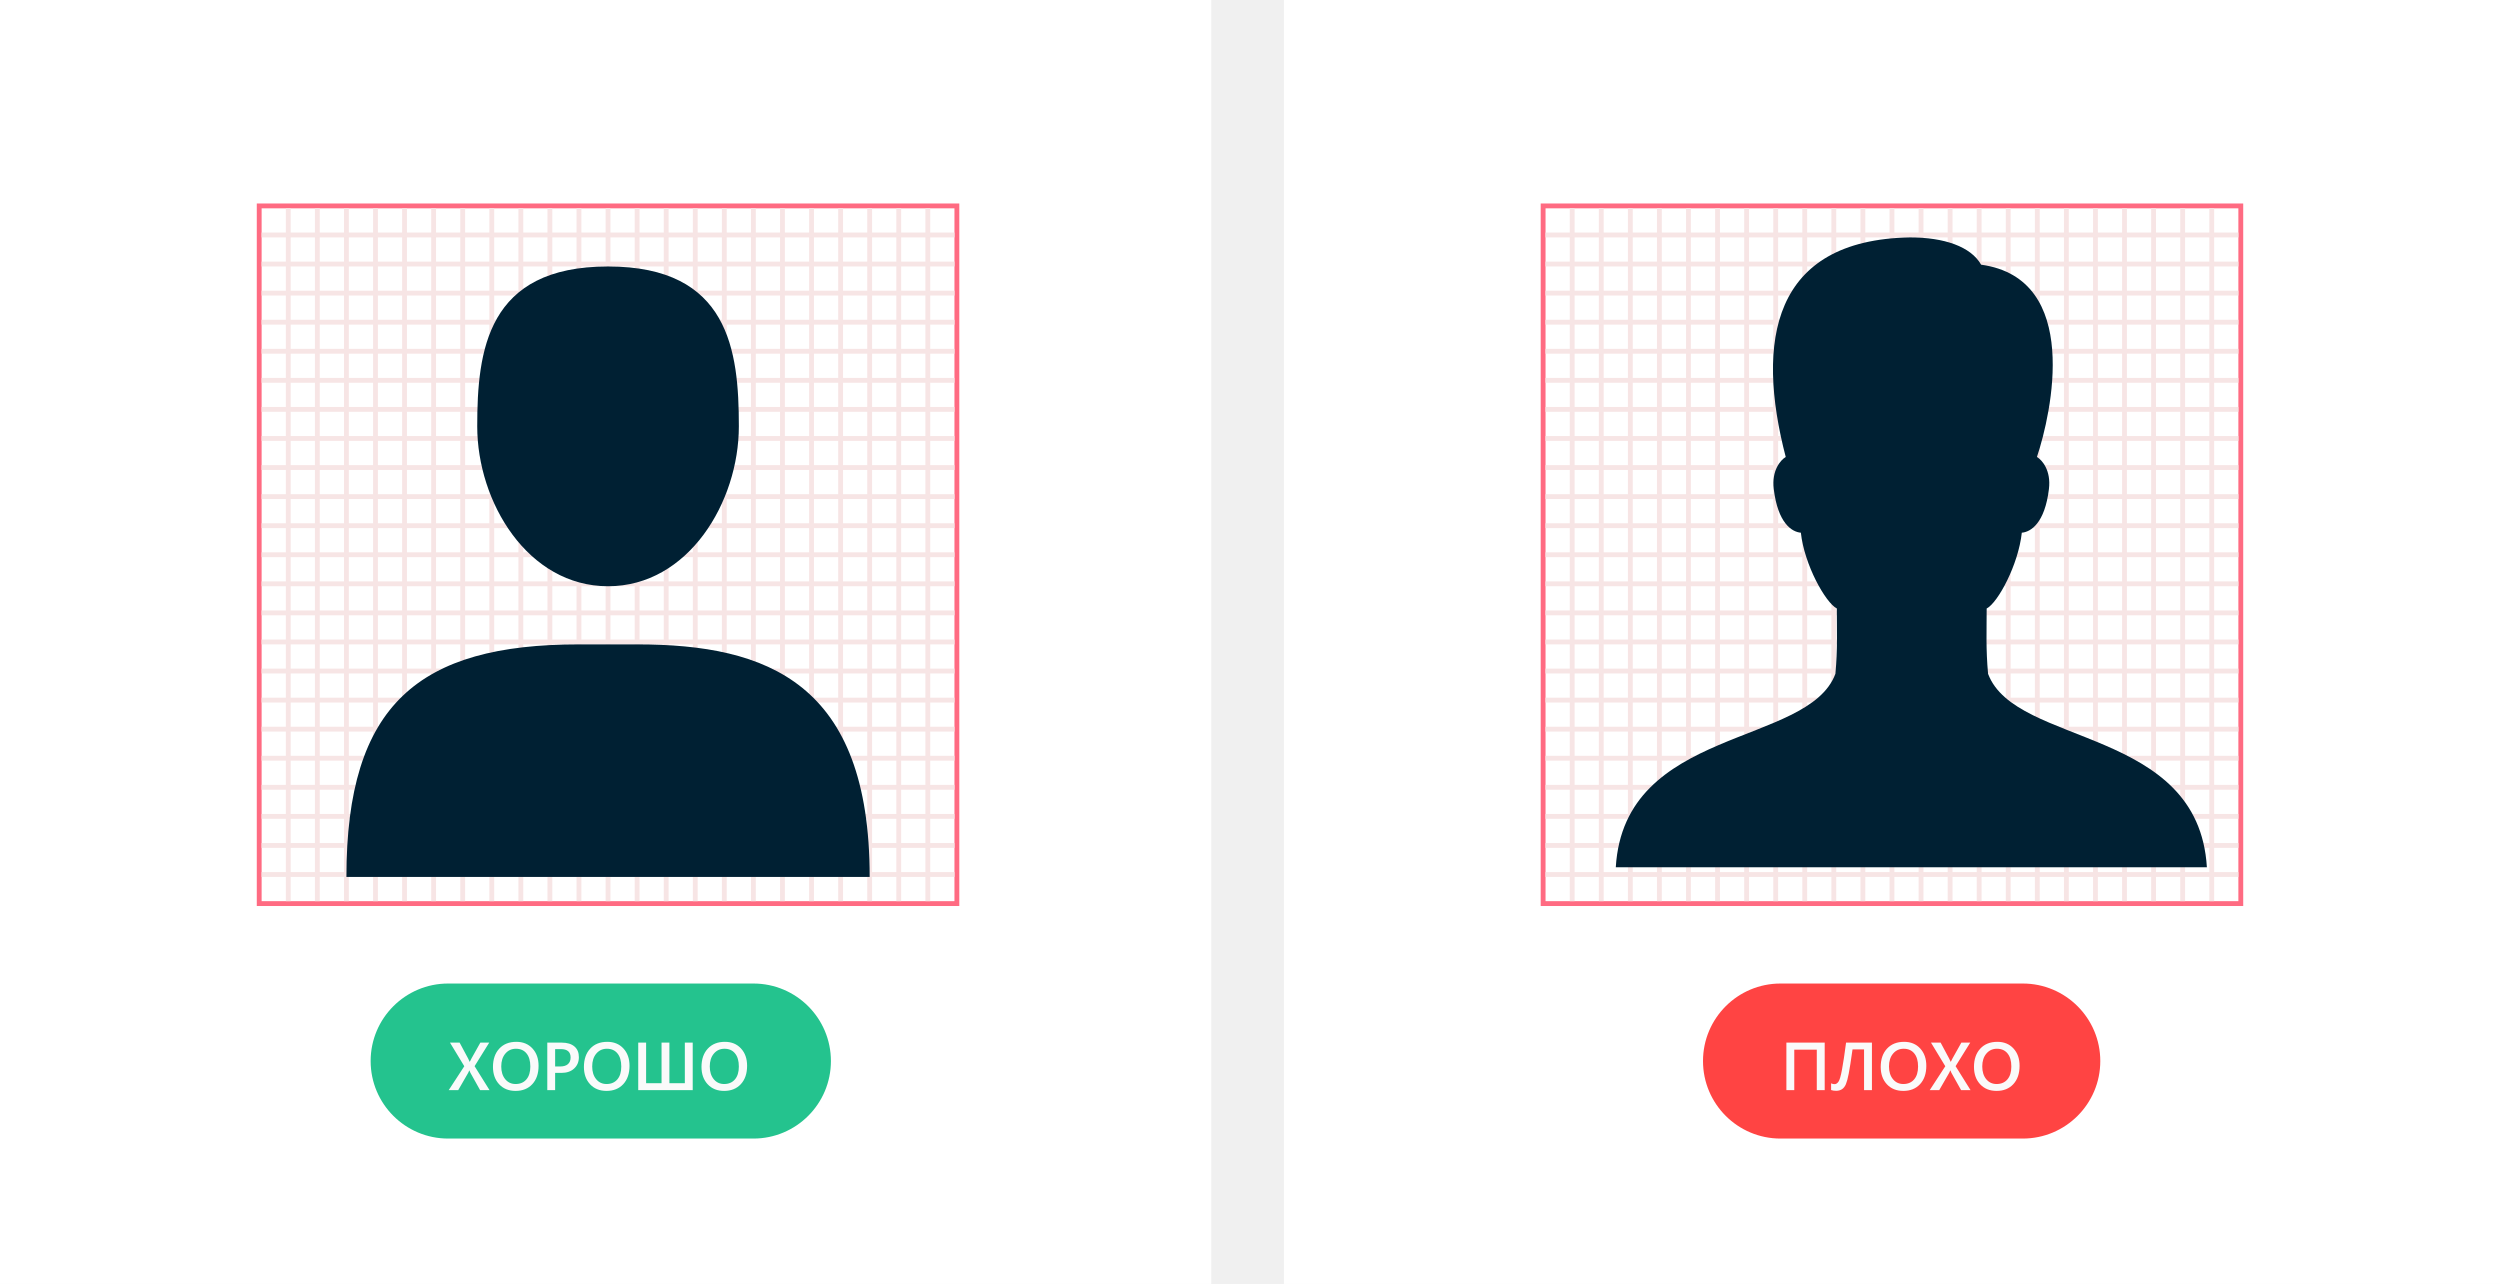
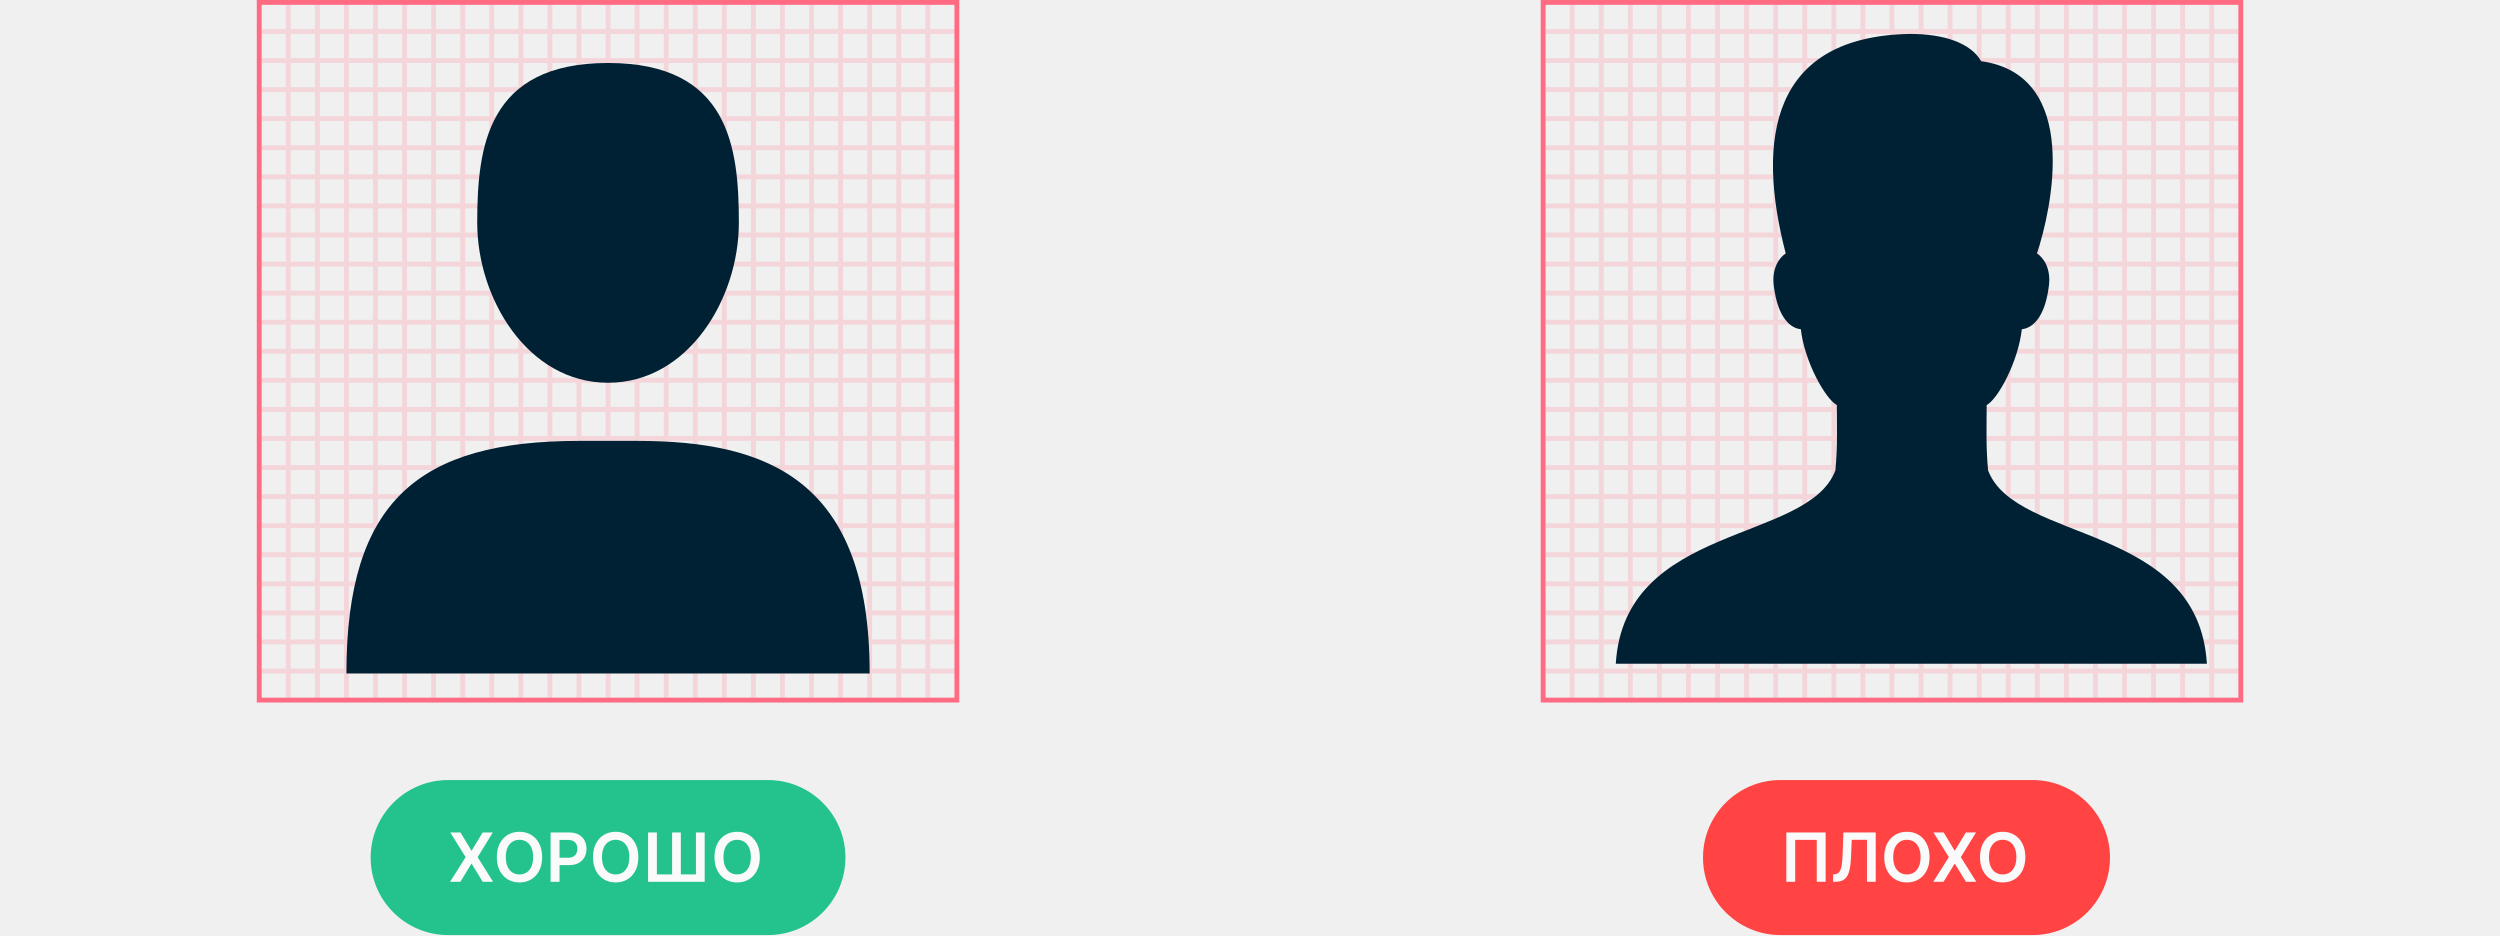
- <svg xmlns="http://www.w3.org/2000/svg" width="516" height="265" viewBox="0 0 516 265" fill="none">
-   <rect width="250" height="265" fill="white" />
-   <rect x="53.5" y="42.5" width="144" height="144" stroke="#FF6B82" />
-   <path fillRule="evenodd" clipRule="evenodd" d="M59 43H60V186H59V43ZM71 43H72V186H71V43ZM84 43H83V186H84V43ZM95 43H96V186H95V43ZM108 43H107V186H108V43ZM119 43H120V186H119V43ZM132 43H131V186H132V43ZM143 43H144V186H143V43ZM156 43H155V186H156V43ZM167 43H168V186H167V43ZM180 43H179V186H180V43ZM191 43H192V186H191V43ZM66 43H65V186H66V43ZM77 43H78V186H77V43ZM90 43H89V186H90V43ZM101 43H102V186H101V43ZM114 43H113V186H114V43ZM125 43H126V186H125V43ZM138 43H137V186H138V43ZM149 43H150V186H149V43ZM162 43H161V186H162V43ZM173 43H174V186H173V43ZM186 43H185V186H186V43Z" fill="#F7E5E5" />
-   <path fillRule="evenodd" clipRule="evenodd" d="M54 181V180H197V181H54ZM54 169V168H197V169H54ZM54 156V157H197V156H54ZM54 145V144H197V145H54ZM54 132V133H197V132H54ZM54 121V120H197V121H54ZM54 108V109L197 109V108L54 108ZM54 97V96L197 96V97L54 97ZM54 84V85L197 85V84L54 84ZM54 73V72L197 72V73L54 73ZM54 60V61L197 61V60L54 60ZM54 49V48H197V49H54ZM54 174V175H197V174H54ZM54 163V162H197V163H54ZM54 150V151H197V150H54ZM54 139V138H197V139H54ZM54 126V127H197V126H54ZM54 115V114L197 114V115L54 115ZM54 102V103L197 103V102L54 102ZM54 91V90L197 90V91L54 91ZM54 78V79L197 79V78L54 78ZM54 67V66L197 66V67L54 67ZM54 54V55L197 55V54L54 54Z" fill="#F7E5E5" />
-   <path d="M125.5 121C142.069 121 152.5 103.622 152.5 88C152.5 72.378 150.5 55 125.5 55C100.5 55 98.5 72.378 98.5 88C98.5 103.622 108.931 121 125.5 121Z" fill="#002033" />
-   <path d="M119.5 133C86.5 133 71.5 145.319 71.5 181L179.5 181C179.5 141 158.5 133 131.5 133H119.5Z" fill="#002033" />
-   <path d="M76.5 219C76.5 210.163 83.663 203 92.5 203H155.5C164.337 203 171.5 210.163 171.5 219C171.5 227.837 164.337 235 155.5 235H92.5C83.663 235 76.5 227.837 76.5 219Z" fill="#24C38E" />
-   <path d="M101.038 225H99.09L97.08 221.404C97.021 221.295 96.955 221.14 96.882 220.939H96.855C96.814 221.04 96.745 221.195 96.649 221.404L94.578 225H92.616L95.829 220.071L92.876 215.197H94.865L96.636 218.506C96.75 218.725 96.852 218.943 96.943 219.162H96.964C97.096 218.875 97.21 218.647 97.306 218.479L99.144 215.197H100.977L97.955 220.058L101.038 225ZM106.418 225.164C105.005 225.164 103.873 224.706 103.021 223.79C102.173 222.874 101.749 221.682 101.749 220.215C101.749 218.638 102.182 217.38 103.048 216.441C103.914 215.503 105.09 215.033 106.575 215.033C107.951 215.033 109.059 215.489 109.897 216.4C110.741 217.312 111.162 218.504 111.162 219.976C111.162 221.575 110.731 222.84 109.87 223.77C109.009 224.699 107.858 225.164 106.418 225.164ZM106.493 216.462C105.595 216.462 104.864 216.797 104.299 217.467C103.738 218.137 103.458 219.019 103.458 220.112C103.458 221.201 103.731 222.079 104.278 222.744C104.825 223.41 105.541 223.742 106.425 223.742C107.364 223.742 108.104 223.425 108.646 222.792C109.189 222.159 109.46 221.272 109.46 220.133C109.46 218.962 109.196 218.057 108.667 217.419C108.143 216.781 107.418 216.462 106.493 216.462ZM114.58 221.445V225H112.96V215.197H115.934C117.059 215.197 117.932 215.459 118.552 215.983C119.172 216.507 119.481 217.246 119.481 218.198C119.481 219.151 119.158 219.93 118.511 220.536C117.864 221.142 116.989 221.445 115.886 221.445H114.58ZM114.58 216.537V220.119H115.633C116.33 220.119 116.861 219.957 117.226 219.634C117.59 219.31 117.772 218.854 117.772 218.267C117.772 217.114 117.103 216.537 115.763 216.537H114.58ZM125.189 225.164C123.777 225.164 122.644 224.706 121.792 223.79C120.944 222.874 120.521 221.682 120.521 220.215C120.521 218.638 120.953 217.38 121.819 216.441C122.685 215.503 123.861 215.033 125.347 215.033C126.723 215.033 127.83 215.489 128.669 216.4C129.512 217.312 129.934 218.504 129.934 219.976C129.934 221.575 129.503 222.84 128.642 223.77C127.78 224.699 126.63 225.164 125.189 225.164ZM125.265 216.462C124.367 216.462 123.635 216.797 123.07 217.467C122.51 218.137 122.229 219.019 122.229 220.112C122.229 221.201 122.503 222.079 123.05 222.744C123.597 223.41 124.312 223.742 125.196 223.742C126.135 223.742 126.876 223.425 127.418 222.792C127.96 222.159 128.231 221.272 128.231 220.133C128.231 218.962 127.967 218.057 127.438 217.419C126.914 216.781 126.19 216.462 125.265 216.462ZM142.977 225H131.731V215.197H133.358V223.578H136.544V215.197H138.164V223.578H141.35V215.197H142.977V225ZM149.457 225.164C148.044 225.164 146.912 224.706 146.06 223.79C145.212 222.874 144.788 221.682 144.788 220.215C144.788 218.638 145.221 217.38 146.087 216.441C146.953 215.503 148.129 215.033 149.614 215.033C150.991 215.033 152.098 215.489 152.937 216.4C153.78 217.312 154.201 218.504 154.201 219.976C154.201 221.575 153.771 222.84 152.909 223.77C152.048 224.699 150.897 225.164 149.457 225.164ZM149.532 216.462C148.634 216.462 147.903 216.797 147.338 217.467C146.777 218.137 146.497 219.019 146.497 220.112C146.497 221.201 146.771 222.079 147.317 222.744C147.864 223.41 148.58 223.742 149.464 223.742C150.403 223.742 151.143 223.425 151.686 222.792C152.228 222.159 152.499 221.272 152.499 220.133C152.499 218.962 152.235 218.057 151.706 217.419C151.182 216.781 150.457 216.462 149.532 216.462Z" fill="#FAFAFA" />
-   <rect width="251" height="265" transform="translate(265)" fill="white" />
-   <rect x="318.5" y="42.5" width="144" height="144" stroke="#FF6B82" />
-   <path fillRule="evenodd" clipRule="evenodd" d="M324 43H325V186H324V43ZM336 43H337V186H336V43ZM349 43H348V186H349V43ZM360 43H361V186H360V43ZM373 43H372V186H373V43ZM384 43H385V186H384V43ZM397 43H396V186H397V43ZM408 43H409V186H408V43ZM421 43H420V186H421V43ZM432 43H433V186H432V43ZM445 43H444V186H445V43ZM456 43H457V186H456V43ZM331 43H330V186H331V43ZM342 43H343V186H342V43ZM355 43H354V186H355V43ZM366 43H367V186H366V43ZM379 43H378V186H379V43ZM390 43H391V186H390V43ZM403 43H402V186H403V43ZM414 43H415V186H414V43ZM427 43H426V186H427V43ZM438 43H439V186H438V43ZM451 43H450V186H451V43Z" fill="#F7E5E5" />
-   <path fillRule="evenodd" clipRule="evenodd" d="M319 181V180H462V181H319ZM319 169V168H462V169H319ZM319 156V157H462V156H319ZM319 145V144H462V145H319ZM319 132V133H462V132H319ZM319 121V120H462V121H319ZM319 108V109L462 109V108L319 108ZM319 97V96L462 96V97L319 97ZM319 84V85L462 85V84L319 84ZM319 73V72L462 72V73L319 73ZM319 60V61L462 61V60L319 60ZM319 49V48H462V49H319ZM319 174V175H462V174H319ZM319 163V162H462V163H319ZM319 150V151H462V150H319ZM319 139V138H462V139H319ZM319 126V127H462V126H319ZM319 115V114L462 114V115L319 115ZM319 102V103L462 103V102L319 102ZM319 91V90L462 90V91L319 91ZM319 78V79L462 79V78L319 78ZM319 67V66L462 66V67L319 67ZM319 54V55L462 55V54L319 54Z" fill="#F7E5E5" />
-   <path d="M410.338 139.074C409.869 133.913 410.049 130.312 410.049 125.597C412.392 124.37 416.592 116.553 417.301 109.949C419.144 109.798 422.05 108.006 422.9 100.928C423.359 97.128 421.536 94.989 420.425 94.317C423.424 85.325 429.652 57.506 408.906 54.631C406.771 50.892 401.303 49 394.198 49C365.772 49.522 362.343 70.404 368.575 94.317C367.467 94.989 365.644 97.128 366.1 100.928C366.954 108.006 369.856 109.798 371.699 109.949C372.405 116.55 376.771 124.37 379.122 125.597C379.122 130.312 379.298 133.913 378.829 139.074C373.205 154.152 335.253 149.92 333.5 179H455.5C453.75 149.92 415.962 154.152 410.338 139.074Z" fill="#002033" />
-   <path d="M351.5 219C351.5 210.163 358.663 203 367.5 203H417.5C426.337 203 433.5 210.163 433.5 219C433.5 227.837 426.337 235 417.5 235H367.5C358.663 235 351.5 227.837 351.5 219Z" fill="#FF4443" />
-   <path d="M376.619 225H374.985V216.653H370.337V225H368.71V215.197H376.619V225ZM386.367 225H384.74V216.599H382.361C382.029 218.964 381.767 220.636 381.575 221.616C381.384 222.591 381.19 223.312 380.994 223.776C380.798 224.237 380.532 224.581 380.194 224.809C379.857 225.032 379.454 225.144 378.984 225.144C378.583 225.144 378.235 225.091 377.938 224.986V223.599C378.157 223.713 378.401 223.77 378.67 223.77C378.948 223.77 379.208 223.608 379.449 223.284C379.691 222.961 379.937 222.12 380.188 220.762C380.443 219.399 380.723 217.544 381.028 215.197H386.367V225ZM392.848 225.164C391.435 225.164 390.302 224.706 389.45 223.79C388.603 222.874 388.179 221.682 388.179 220.215C388.179 218.638 388.612 217.38 389.478 216.441C390.343 215.503 391.519 215.033 393.005 215.033C394.381 215.033 395.489 215.489 396.327 216.4C397.17 217.312 397.592 218.504 397.592 219.976C397.592 221.575 397.161 222.84 396.3 223.77C395.438 224.699 394.288 225.164 392.848 225.164ZM392.923 216.462C392.025 216.462 391.294 216.797 390.729 217.467C390.168 218.137 389.888 219.019 389.888 220.112C389.888 221.201 390.161 222.079 390.708 222.744C391.255 223.41 391.97 223.742 392.854 223.742C393.793 223.742 394.534 223.425 395.076 222.792C395.618 222.159 395.89 221.272 395.89 220.133C395.89 218.962 395.625 218.057 395.097 217.419C394.573 216.781 393.848 216.462 392.923 216.462ZM406.718 225H404.77L402.76 221.404C402.701 221.295 402.634 221.14 402.562 220.939H402.534C402.493 221.04 402.425 221.195 402.329 221.404L400.258 225H398.296L401.509 220.071L398.556 215.197H400.545L402.315 218.506C402.429 218.725 402.532 218.943 402.623 219.162H402.644C402.776 218.875 402.89 218.647 402.985 218.479L404.824 215.197H406.656L403.635 220.058L406.718 225ZM412.098 225.164C410.685 225.164 409.552 224.706 408.7 223.79C407.853 222.874 407.429 221.682 407.429 220.215C407.429 218.638 407.862 217.38 408.728 216.441C409.593 215.503 410.769 215.033 412.255 215.033C413.631 215.033 414.739 215.489 415.577 216.4C416.42 217.312 416.842 218.504 416.842 219.976C416.842 221.575 416.411 222.84 415.55 223.77C414.688 224.699 413.538 225.164 412.098 225.164ZM412.173 216.462C411.275 216.462 410.544 216.797 409.979 217.467C409.418 218.137 409.138 219.019 409.138 220.112C409.138 221.201 409.411 222.079 409.958 222.744C410.505 223.41 411.22 223.742 412.104 223.742C413.043 223.742 413.784 223.425 414.326 222.792C414.868 222.159 415.14 221.272 415.14 220.133C415.14 218.962 414.875 218.057 414.347 217.419C413.823 216.781 413.098 216.462 412.173 216.462Z" fill="#FAFAFA" />
+ <svg xmlns="http://www.w3.org/2000/svg" width="516" height="193" viewBox="0 0 516 193" fill="none">
+   <rect x="53.5" y="0.5" width="144" height="144" stroke="#FF6B82" />
+   <path fill-rule="evenodd" clip-rule="evenodd" d="M60 1H59V6H54V7H59V12H54V13H59V18H54V19H59V24H54V25H59V30H54V31H59V36H54V37H59V42H54V43H59V48H54V49H59V54H54V55H59V60H54V61H59V66H54V67H59V72H54V73H59V78H54V79H59V84H54V85H59V90H54V91H59V96H54V97H59V102H54V103H59V108H54V109H59V114H54V115H59V120H54V121H59V126H54V127H59V132H54V133H59V138H54V139H59V144H60V139H65V144H66V139H71V144H72V139H77V144H78V139H83V144H84V139H89V144H90V139H95V144H96V139H101V144H102V139H107V144H108V139H113V144H114V139H119V144H120V139H125V144H126V139H131V144H132V139H137V144H138V139H143V144H144V139H149V144H150V139H155V144H156V139H161V144H162V139H167V144H168V139H173V144H174V139H179V144H180V139H185V144H186V139H191V144H192V139H197V138H192V133H197V132H192V127H197V126H192V121H197V120H192V115H197V114H192V109H197V108H192V103H197V102H192V97H197V96H192V91H197V90H192V85H197V84H192V79H197V78H192V73H197V72H192V67H197V66H192V61H197V60H192V55H197V54H192V49H197V48H192V43H197V42H192V37H197V36H192V31H197V30H192V25H197V24H192V19H197V18H192V13H197V12H192V7H197V6H192V1H191V6H186V1H185V6H180V1H179V6H174V1H173V6H168V1H167V6H162V1H161V6H156V1H155V6H150V1H149V6H144V1H143V6H138V1H137V6H132V1H131V6H126V1H125V6H120V1H119V6H114V1H113V6H108V1H107V6H102V1H101V6H96V1H95V6H90V1H89V6H84V1H83V6H78V1H77V6H72V1H71V6H66V1H65V6H60V1ZM60 7V12H65V7H60ZM66 7V12H71V7H66ZM72 7V12H77V7H72ZM78 7V12H83V7H78ZM84 7V12H89V7H84ZM90 7V12H95V7H90ZM96 7V12H101V7H96ZM102 7V12H107V7H102ZM108 7V12H113V7H108ZM114 7V12H119V7H114ZM120 7V12H125V7H120ZM126 7V12H131V7H126ZM132 7V12H137V7H132ZM138 7V12H143V7H138ZM144 7V12H149V7H144ZM150 7V12H155V7H150ZM156 7V12H161V7H156ZM162 7V12H167V7H162ZM168 7V12H173V7H168ZM174 7V12H179V7H174ZM180 7V12H185V7H180ZM186 7V12H191V7H186ZM191 13H186V18H191V13ZM191 19H186V24H191V19ZM191 25H186V30H191V25ZM191 31H186V36H191V31ZM191 37H186V42H191V37ZM191 43H186V48H191V43ZM191 49H186V54H191V49ZM191 55H186V60H191V55ZM191 61H186V66H191V61ZM191 67H186V72H191V67ZM191 73H186V78H191V73ZM191 79H186V84H191V79ZM191 85H186V90H191V85ZM191 91H186V96H191V91ZM191 97H186V102H191V97ZM191 103H186V108H191V103ZM191 109H186V114H191V109ZM191 115H186V120H191V115ZM191 121H186V126H191V121ZM191 127H186V132H191V127ZM191 133H186V138H191V133ZM185 138V133H180V138H185ZM179 138V133H174V138H179ZM173 138V133H168V138H173ZM167 138V133H162V138H167ZM161 138V133H156V138H161ZM155 138V133H150V138H155ZM149 138V133H144V138H149ZM143 138V133H138V138H143ZM137 138V133H132V138H137ZM131 138V133H126V138H131ZM125 138V133H120V138H125ZM119 138V133H114V138H119ZM113 138V133H108V138H113ZM107 138V133H102V138H107ZM101 138V133H96V138H101ZM95 138V133H90V138H95ZM89 138V133H84V138H89ZM83 138V133H78V138H83ZM77 138V133H72V138H77ZM71 138V133H66V138H71ZM65 138V133H60V138H65ZM60 132H65V127H60V132ZM60 126H65V121H60V126ZM60 120H65V115H60V120ZM60 114H65V109H60V114ZM60 108H65V103H60V108ZM60 102H65V97H60V102ZM60 96H65V91H60V96ZM60 90H65V85H60V90ZM60 84H65V79H60V84ZM60 78H65V73H60V78ZM60 72H65V67H60V72ZM60 66H65V61H60V66ZM60 60H65V55H60V60ZM60 54H65V49H60V54ZM60 48H65V43H60V48ZM60 42H65V37H60V42ZM60 36H65V31H60V36ZM60 30H65V25H60V30ZM60 24H65V19H60V24ZM60 18H65V13H60V18ZM66 13V18H71V13H66ZM72 13V18H77V13H72ZM78 13V18H83V13H78ZM84 13V18H89V13H84ZM90 13V18H95V13H90ZM96 13V18H101V13H96ZM102 13V18H107V13H102ZM108 13V18H113V13H108ZM114 13V18H119V13H114ZM120 13V18H125V13H120ZM126 13V18H131V13H126ZM132 13V18H137V13H132ZM138 13V18H143V13H138ZM144 13V18H149V13H144ZM150 13V18H155V13H150ZM156 13V18H161V13H156ZM162 13V18H167V13H162ZM168 13V18H173V13H168ZM174 13V18H179V13H174ZM180 13V18H185V13H180ZM185 19H180V24H185V19ZM185 25H180V30H185V25ZM185 31H180V36H185V31ZM185 37H180V42H185V37ZM185 43H180V48H185V43ZM185 49H180V54H185V49ZM185 55H180V60H185V55ZM185 61H180V66H185V61ZM185 67H180V72H185V67ZM185 73H180V78H185V73ZM185 79H180V84H185V79ZM185 85H180V90H185V85ZM185 91H180V96H185V91ZM185 97H180V102H185V97ZM185 103H180V108H185V103ZM185 109H180V114H185V109ZM185 115H180V120H185V115ZM185 121H180V126H185V121ZM185 127H180V132H185V127ZM179 132V127H174V132H179ZM173 132V127H168V132H173ZM167 132V127H162V132H167ZM161 132V127H156V132H161ZM155 132V127H150V132H155ZM149 132V127H144V132H149ZM143 132V127H138V132H143ZM137 132V127H132V132H137ZM131 132V127H126V132H131ZM125 132V127H120V132H125ZM119 132V127H114V132H119ZM113 132V127H108V132H113ZM107 132V127H102V132H107ZM101 132V127H96V132H101ZM95 132V127H90V132H95ZM89 132V127H84V132H89ZM83 132V127H78V132H83ZM77 132V127H72V132H77ZM71 132V127H66V132H71ZM66 126H71V121H66V126ZM66 120H71V115H66V120ZM66 114H71V109H66V114ZM66 108H71V103H66V108ZM66 102H71V97H66V102ZM66 96H71V91H66V96ZM66 90H71V85H66V90ZM66 84H71V79H66V84ZM66 78H71V73H66V78ZM66 72H71V67H66V72ZM66 66H71V61H66V66ZM66 60H71V55H66V60ZM66 54H71V49H66V54ZM66 48H71V43H66V48ZM66 42H71V37H66V42ZM66 36H71V31H66V36ZM66 30H71V25H66V30ZM66 24H71V19H66V24ZM72 19V24H77V19H72ZM78 19V24H83V19H78ZM84 19V24H89V19H84ZM90 19V24H95V19H90ZM96 19V24H101V19H96ZM102 19V24H107V19H102ZM108 19V24H113V19H108ZM114 19V24H119V19H114ZM120 19V24H125V19H120ZM126 19V24H131V19H126ZM132 19V24H137V19H132ZM138 19V24H143V19H138ZM144 19V24H149V19H144ZM150 19V24H155V19H150ZM156 19V24H161V19H156ZM162 19V24H167V19H162ZM168 19V24H173V19H168ZM174 19V24H179V19H174ZM179 25H174V30H179V25ZM179 31H174V36H179V31ZM179 37H174V42H179V37ZM179 43H174V48H179V43ZM179 49H174V54H179V49ZM179 55H174V60H179V55ZM179 61H174V66H179V61ZM179 67H174V72H179V67ZM179 73H174V78H179V73ZM179 79H174V84H179V79ZM179 85H174V90H179V85ZM179 91H174V96H179V91ZM179 97H174V102H179V97ZM179 103H174V108H179V103ZM179 109H174V114H179V109ZM179 115H174V120H179V115ZM179 121H174V126H179V121ZM173 126V121H168V126H173ZM167 126V121H162V126H167ZM161 126V121H156V126H161ZM155 126V121H150V126H155ZM149 126V121H144V126H149ZM143 126V121H138V126H143ZM137 126V121H132V126H137ZM131 126V121H126V126H131ZM125 126V121H120V126H125ZM119 126V121H114V126H119ZM113 126V121H108V126H113ZM107 126V121H102V126H107ZM101 126V121H96V126H101ZM95 126V121H90V126H95ZM89 126V121H84V126H89ZM83 126V121H78V126H83ZM77 126V121H72V126H77ZM72 120H77V115H72V120ZM72 114H77V109H72V114ZM72 108H77V103H72V108ZM72 102H77V97H72V102ZM72 96H77V91H72V96ZM72 90H77V85H72V90ZM72 84H77V79H72V84ZM72 78H77V73H72V78ZM72 72H77V67H72V72ZM72 66H77V61H72V66ZM72 60H77V55H72V60ZM72 54H77V49H72V54ZM72 48H77V43H72V48ZM72 42H77V37H72V42ZM72 36H77V31H72V36ZM72 30H77V25H72V30ZM78 25V30H83V25H78ZM84 25V30H89V25H84ZM90 25V30H95V25H90ZM96 25V30H101V25H96ZM102 25V30H107V25H102ZM108 25V30H113V25H108ZM114 25V30H119V25H114ZM120 25V30H125V25H120ZM126 25V30H131V25H126ZM132 25V30H137V25H132ZM138 25V30H143V25H138ZM144 25V30H149V25H144ZM150 25V30H155V25H150ZM156 25V30H161V25H156ZM162 25V30H167V25H162ZM168 25V30H173V25H168ZM173 31H168V36H173V31ZM173 37H168V42H173V37ZM173 43H168V48H173V43ZM173 49H168V54H173V49ZM173 55H168V60H173V55ZM173 61H168V66H173V61ZM173 67H168V72H173V67ZM173 73H168V78H173V73ZM173 79H168V84H173V79ZM173 85H168V90H173V85ZM173 91H168V96H173V91ZM173 97H168V102H173V97ZM173 103H168V108H173V103ZM173 109H168V114H173V109ZM173 115H168V120H173V115ZM167 120V115H162V120H167ZM161 120V115H156V120H161ZM155 120V115H150V120H155ZM149 120V115H144V120H149ZM143 120V115H138V120H143ZM137 120V115H132V120H137ZM131 120V115H126V120H131ZM125 120V115H120V120H125ZM119 120V115H114V120H119ZM113 120V115H108V120H113ZM107 120V115H102V120H107ZM101 120V115H96V120H101ZM95 120V115H90V120H95ZM89 120V115H84V120H89ZM83 120V115H78V120H83ZM78 114H83V109H78V114ZM78 108H83V103H78V108ZM78 102H83V97H78V102ZM78 96H83V91H78V96ZM78 90H83V85H78V90ZM78 84H83V79H78V84ZM78 78H83V73H78V78ZM78 72H83V67H78V72ZM78 66H83V61H78V66ZM78 60H83V55H78V60ZM78 54H83V49H78V54ZM78 48H83V43H78V48ZM78 42H83V37H78V42ZM78 36H83V31H78V36ZM84 31V36H89V31H84ZM90 31V36H95V31H90ZM96 31V36H101V31H96ZM102 31V36H107V31H102ZM108 31V36H113V31H108ZM114 31V36H119V31H114ZM120 31V36H125V31H120ZM126 31V36H131V31H126ZM132 31V36H137V31H132ZM138 31V36H143V31H138ZM144 31V36H149V31H144ZM150 31V36H155V31H150ZM156 31V36H161V31H156ZM162 31V36H167V31H162ZM167 37H162V42H167V37ZM167 43H162V48H167V43ZM167 49H162V54H167V49ZM167 55H162V60H167V55ZM167 61H162V66H167V61ZM167 67H162V72H167V67ZM167 73H162V78H167V73ZM167 79H162V84H167V79ZM167 85H162V90H167V85ZM167 91H162V96H167V91ZM167 97H162V102H167V97ZM167 103H162V108H167V103ZM167 109H162V114H167V109ZM161 114V109H156V114H161ZM155 114V109H150V114H155ZM149 114V109H144V114H149ZM143 114V109H138V114H143ZM137 114V109H132V114H137ZM131 114V109H126V114H131ZM125 114V109H120V114H125ZM119 114V109H114V114H119ZM113 114V109H108V114H113ZM107 114V109H102V114H107ZM101 114V109H96V114H101ZM95 114V109H90V114H95ZM89 114V109H84V114H89ZM84 108H89V103H84V108ZM84 102H89V97H84V102ZM84 96H89V91H84V96ZM84 90H89V85H84V90ZM84 84H89V79H84V84ZM84 78H89V73H84V78ZM84 72H89V67H84V72ZM84 66H89V61H84V66ZM84 60H89V55H84V60ZM84 54H89V49H84V54ZM84 48H89V43H84V48ZM84 42H89V37H84V42ZM90 37V42H95V37H90ZM96 37V42H101V37H96ZM102 37V42H107V37H102ZM108 37V42H113V37H108ZM114 37V42H119V37H114ZM120 37V42H125V37H120ZM126 37V42H131V37H126ZM132 37V42H137V37H132ZM138 37V42H143V37H138ZM144 37V42H149V37H144ZM150 37V42H155V37H150ZM156 37V42H161V37H156ZM161 43H156V48H161V43ZM161 49H156V54H161V49ZM161 55H156V60H161V55ZM161 61H156V66H161V61ZM161 67H156V72H161V67ZM161 73H156V78H161V73ZM161 79H156V84H161V79ZM161 85H156V90H161V85ZM161 91H156V96H161V91ZM161 97H156V102H161V97ZM161 103H156V108H161V103ZM155 108V103H150V108H155ZM149 108V103H144V108H149ZM143 108V103H138V108H143ZM137 108V103H132V108H137ZM131 108V103H126V108H131ZM125 108V103H120V108H125ZM119 108V103H114V108H119ZM113 108V103H108V108H113ZM107 108V103H102V108H107ZM101 108V103H96V108H101ZM95 108V103H90V108H95ZM90 102H95V97H90V102ZM90 96H95V91H90V96ZM90 90H95V85H90V90ZM90 84H95V79H90V84ZM90 78H95V73H90V78ZM90 72H95V67H90V72ZM90 66H95V61H90V66ZM90 60H95V55H90V60ZM90 54H95V49H90V54ZM90 48H95V43H90V48ZM96 43V48H101V43H96ZM102 43V48H107V43H102ZM108 43V48H113V43H108ZM114 43V48H119V43H114ZM120 43V48H125V43H120ZM126 43V48H131V43H126ZM132 43V48H137V43H132ZM138 43V48H143V43H138ZM144 43V48H149V43H144ZM150 43V48H155V43H150ZM155 49H150V54H155V49ZM155 55H150V60H155V55ZM155 61H150V66H155V61ZM155 67H150V72H155V67ZM155 73H150V78H155V73ZM155 79H150V84H155V79ZM155 85H150V90H155V85ZM155 91H150V96H155V91ZM155 97H150V102H155V97ZM149 102V97H144V102H149ZM143 102V97H138V102H143ZM137 102V97H132V102H137ZM131 102V97H126V102H131ZM125 102V97H120V102H125ZM119 102V97H114V102H119ZM113 102V97H108V102H113ZM107 102V97H102V102H107ZM101 102V97H96V102H101ZM96 96H101V91H96V96ZM96 90H101V85H96V90ZM96 84H101V79H96V84ZM96 78H101V73H96V78ZM96 72H101V67H96V72ZM96 66H101V61H96V66ZM96 60H101V55H96V60ZM96 54H101V49H96V54ZM102 49V54H107V49H102ZM108 49V54H113V49H108ZM114 49V54H119V49H114ZM120 49V54H125V49H120ZM126 49V54H131V49H126ZM132 49V54H137V49H132ZM138 49V54H143V49H138ZM144 49V54H149V49H144ZM149 55H144V60H149V55ZM149 61H144V66H149V61ZM149 67H144V72H149V67ZM149 73H144V78H149V73ZM149 79H144V84H149V79ZM149 85H144V90H149V85ZM149 91H144V96H149V91ZM143 96V91H138V96H143ZM137 96V91H132V96H137ZM131 96V91H126V96H131ZM125 96V91H120V96H125ZM119 96V91H114V96H119ZM113 96V91H108V96H113ZM107 96V91H102V96H107ZM102 90H107V85H102V90ZM102 84H107V79H102V84ZM102 78H107V73H102V78ZM102 72H107V67H102V72ZM102 66H107V61H102V66ZM102 60H107V55H102V60ZM108 55V60H113V55H108ZM114 55V60H119V55H114ZM120 55V60H125V55H120ZM126 55V60H131V55H126ZM132 55V60H137V55H132ZM138 55V60H143V55H138ZM143 61H138V66H143V61ZM143 67H138V72H143V67ZM143 73H138V78H143V73ZM143 79H138V84H143V79ZM143 85H138V90H143V85ZM137 90V85H132V90H137ZM131 90V85H126V90H131ZM125 90V85H120V90H125ZM119 90V85H114V90H119ZM113 90V85H108V90H113ZM108 84H113V79H108V84ZM108 78H113V73H108V78ZM108 72H113V67H108V72ZM108 66H113V61H108V66ZM114 61V66H119V61H114ZM120 61V66H125V61H120ZM126 61V66H131V61H126ZM132 61V66H137V61H132ZM137 67H132V72H137V67ZM137 73H132V78H137V73ZM137 79H132V84H137V79ZM131 84V79H126V84H131ZM125 84V79H120V84H125ZM119 84V79H114V84H119ZM114 78H119V73H114V78ZM114 72H119V67H114V72ZM120 67V72H125V67H120ZM126 67V72H131V67H126ZM131 73H126V78H131V73ZM125 78V73H120V78H125Z" fill="#FF6B82" fill-opacity="0.2" />
+   <path d="M125.5 79C142.069 79 152.5 61.622 152.5 46C152.5 30.378 150.5 13 125.5 13C100.5 13 98.5 30.378 98.5 46C98.5 61.622 108.931 79 125.5 79Z" fill="#002033" />
+   <path d="M119.5 91C86.5 91 71.5 103.319 71.5 139L179.5 139C179.5 99 158.5 91 131.5 91H119.5Z" fill="#002033" />
+   <rect x="76.5" y="161" width="98" height="32" rx="16" fill="#24C38E" />
+   <path d="M95.046 171.818L97.288 175.547H97.367L99.619 171.818H101.722L98.585 176.909L101.772 182H99.634L97.367 178.296H97.288L95.021 182H92.893L96.109 176.909L92.933 171.818H95.046ZM111.899 176.909C111.899 178.006 111.694 178.946 111.283 179.728C110.875 180.507 110.318 181.103 109.612 181.518C108.91 181.932 108.112 182.139 107.221 182.139C106.329 182.139 105.531 181.932 104.825 181.518C104.122 181.1 103.565 180.502 103.154 179.723C102.746 178.941 102.543 178.003 102.543 176.909C102.543 175.812 102.746 174.874 103.154 174.095C103.565 173.313 104.122 172.715 104.825 172.3C105.531 171.886 106.329 171.679 107.221 171.679C108.112 171.679 108.91 171.886 109.612 172.3C110.318 172.715 110.875 173.313 111.283 174.095C111.694 174.874 111.899 175.812 111.899 176.909ZM110.045 176.909C110.045 176.137 109.924 175.486 109.682 174.955C109.443 174.422 109.112 174.019 108.688 173.747C108.263 173.472 107.774 173.335 107.221 173.335C106.667 173.335 106.179 173.472 105.754 173.747C105.33 174.019 104.997 174.422 104.755 174.955C104.516 175.486 104.397 176.137 104.397 176.909C104.397 177.681 104.516 178.334 104.755 178.868C104.997 179.398 105.33 179.801 105.754 180.076C106.179 180.348 106.667 180.484 107.221 180.484C107.774 180.484 108.263 180.348 108.688 180.076C109.112 179.801 109.443 179.398 109.682 178.868C109.924 178.334 110.045 177.681 110.045 176.909ZM113.643 182V171.818H117.461C118.243 171.818 118.9 171.964 119.43 172.256C119.963 172.547 120.366 172.948 120.638 173.459C120.913 173.966 121.051 174.543 121.051 175.189C121.051 175.842 120.913 176.422 120.638 176.929C120.363 177.436 119.957 177.835 119.42 178.127C118.883 178.415 118.222 178.56 117.436 178.56H114.906V177.043H117.188C117.645 177.043 118.02 176.964 118.311 176.805C118.603 176.646 118.818 176.427 118.958 176.148C119.1 175.87 119.171 175.55 119.171 175.189C119.171 174.828 119.1 174.509 118.958 174.234C118.818 173.959 118.601 173.746 118.306 173.593C118.015 173.437 117.638 173.359 117.178 173.359H115.487V182H113.643ZM131.751 176.909C131.751 178.006 131.545 178.946 131.134 179.728C130.727 180.507 130.17 181.103 129.464 181.518C128.761 181.932 127.964 182.139 127.072 182.139C126.181 182.139 125.382 181.932 124.676 181.518C123.973 181.1 123.417 180.502 123.006 179.723C122.598 178.941 122.394 178.003 122.394 176.909C122.394 175.812 122.598 174.874 123.006 174.095C123.417 173.313 123.973 172.715 124.676 172.3C125.382 171.886 126.181 171.679 127.072 171.679C127.964 171.679 128.761 171.886 129.464 172.3C130.17 172.715 130.727 173.313 131.134 174.095C131.545 174.874 131.751 175.812 131.751 176.909ZM129.896 176.909C129.896 176.137 129.775 175.486 129.533 174.955C129.295 174.422 128.963 174.019 128.539 173.747C128.115 173.472 127.626 173.335 127.072 173.335C126.519 173.335 126.03 173.472 125.606 173.747C125.182 174.019 124.848 174.422 124.607 174.955C124.368 175.486 124.249 176.137 124.249 176.909C124.249 177.681 124.368 178.334 124.607 178.868C124.848 179.398 125.182 179.801 125.606 180.076C126.03 180.348 126.519 180.484 127.072 180.484C127.626 180.484 128.115 180.348 128.539 180.076C128.963 179.801 129.295 179.398 129.533 178.868C129.775 178.334 129.896 177.681 129.896 176.909ZM133.763 171.818H135.578V180.469H138.72V171.818H140.524V180.469H143.642V171.818H145.446V182H133.763V171.818ZM156.825 176.909C156.825 178.006 156.619 178.946 156.208 179.728C155.801 180.507 155.244 181.103 154.538 181.518C153.835 181.932 153.038 182.139 152.147 182.139C151.255 182.139 150.456 181.932 149.75 181.518C149.048 181.1 148.491 180.502 148.08 179.723C147.672 178.941 147.468 178.003 147.468 176.909C147.468 175.812 147.672 174.874 148.08 174.095C148.491 173.313 149.048 172.715 149.75 172.3C150.456 171.886 151.255 171.679 152.147 171.679C153.038 171.679 153.835 171.886 154.538 172.3C155.244 172.715 155.801 173.313 156.208 174.095C156.619 174.874 156.825 175.812 156.825 176.909ZM154.971 176.909C154.971 176.137 154.85 175.486 154.608 174.955C154.369 174.422 154.038 174.019 153.613 173.747C153.189 173.472 152.7 173.335 152.147 173.335C151.593 173.335 151.104 173.472 150.68 173.747C150.256 174.019 149.923 174.422 149.681 174.955C149.442 175.486 149.323 176.137 149.323 176.909C149.323 177.681 149.442 178.334 149.681 178.868C149.923 179.398 150.256 179.801 150.68 180.076C151.104 180.348 151.593 180.484 152.147 180.484C152.7 180.484 153.189 180.348 153.613 180.076C154.038 179.801 154.369 179.398 154.608 178.868C154.85 178.334 154.971 177.681 154.971 176.909Z" fill="#FAFAFA" />
+   <rect x="318.5" y="0.5" width="144" height="144" stroke="#FF6B82" />
+   <path fill-rule="evenodd" clip-rule="evenodd" d="M325 1H324V6H319V7H324V12H319V13H324V18H319V19H324V24H319V25H324V30H319V31H324V36H319V37H324V42H319V43H324V48H319V49H324V54H319V55H324V60H319V61H324V66H319V67H324V72H319V73H324V78H319V79H324V84H319V85H324V90H319V91H324V96H319V97H324V102H319V103H324V108H319V109H324V114H319V115H324V120H319V121H324V126H319V127H324V132H319V133H324V138H319V139H324V144H325V139H330V144H331V139H336V144H337V139H342V144H343V139H348V144H349V139H354V144H355V139H360V144H361V139H366V144H367V139H372V144H373V139H378V144H379V139H384V144H385V139H390V144H391V139H396V144H397V139H402V144H403V139H408V144H409V139H414V144H415V139H420V144H421V139H426V144H427V139H432V144H433V139H438V144H439V139H444V144H445V139H450V144H451V139H456V144H457V139H462V138H457V133H462V132H457V127H462V126H457V121H462V120H457V115H462V114H457V109H462V108H457V103H462V102H457V97H462V96H457V91H462V90H457V85H462V84H457V79H462V78H457V73H462V72H457V67H462V66H457V61H462V60H457V55H462V54H457V49H462V48H457V43H462V42H457V37H462V36H457V31H462V30H457V25H462V24H457V19H462V18H457V13H462V12H457V7H462V6H457V1H456V6H451V1H450V6H445V1H444V6H439V1H438V6H433V1H432V6H427V1H426V6H421V1H420V6H415V1H414V6H409V1H408V6H403V1H402V6H397V1H396V6H391V1H390V6H385V1H384V6H379V1H378V6H373V1H372V6H367V1H366V6H361V1H360V6H355V1H354V6H349V1H348V6H343V1H342V6H337V1H336V6H331V1H330V6H325V1ZM325 7V12H330V7H325ZM331 7V12H336V7H331ZM337 7V12H342V7H337ZM343 7V12H348V7H343ZM349 7V12H354V7H349ZM355 7V12H360V7H355ZM361 7V12H366V7H361ZM367 7V12H372V7H367ZM373 7V12H378V7H373ZM379 7V12H384V7H379ZM385 7V12H390V7H385ZM391 7V12H396V7H391ZM397 7V12H402V7H397ZM403 7V12H408V7H403ZM409 7V12H414V7H409ZM415 7V12H420V7H415ZM421 7V12H426V7H421ZM427 7V12H432V7H427ZM433 7V12H438V7H433ZM439 7V12H444V7H439ZM445 7V12H450V7H445ZM451 7V12H456V7H451ZM456 13H451V18H456V13ZM456 19H451V24H456V19ZM456 25H451V30H456V25ZM456 31H451V36H456V31ZM456 37H451V42H456V37ZM456 43H451V48H456V43ZM456 49H451V54H456V49ZM456 55H451V60H456V55ZM456 61H451V66H456V61ZM456 67H451V72H456V67ZM456 73H451V78H456V73ZM456 79H451V84H456V79ZM456 85H451V90H456V85ZM456 91H451V96H456V91ZM456 97H451V102H456V97ZM456 103H451V108H456V103ZM456 109H451V114H456V109ZM456 115H451V120H456V115ZM456 121H451V126H456V121ZM456 127H451V132H456V127ZM456 133H451V138H456V133ZM450 138V133H445V138H450ZM444 138V133H439V138H444ZM438 138V133H433V138H438ZM432 138V133H427V138H432ZM426 138V133H421V138H426ZM420 138V133H415V138H420ZM414 138V133H409V138H414ZM408 138V133H403V138H408ZM402 138V133H397V138H402ZM396 138V133H391V138H396ZM390 138V133H385V138H390ZM384 138V133H379V138H384ZM378 138V133H373V138H378ZM372 138V133H367V138H372ZM366 138V133H361V138H366ZM360 138V133H355V138H360ZM354 138V133H349V138H354ZM348 138V133H343V138H348ZM342 138V133H337V138H342ZM336 138V133H331V138H336ZM330 138V133H325V138H330ZM325 132H330V127H325V132ZM325 126H330V121H325V126ZM325 120H330V115H325V120ZM325 114H330V109H325V114ZM325 108H330V103H325V108ZM325 102H330V97H325V102ZM325 96H330V91H325V96ZM325 90H330V85H325V90ZM325 84H330V79H325V84ZM325 78H330V73H325V78ZM325 72H330V67H325V72ZM325 66H330V61H325V66ZM325 60H330V55H325V60ZM325 54H330V49H325V54ZM325 48H330V43H325V48ZM325 42H330V37H325V42ZM325 36H330V31H325V36ZM325 30H330V25H325V30ZM325 24H330V19H325V24ZM325 18H330V13H325V18ZM331 13V18H336V13H331ZM337 13V18H342V13H337ZM343 13V18H348V13H343ZM349 13V18H354V13H349ZM355 13V18H360V13H355ZM361 13V18H366V13H361ZM367 13V18H372V13H367ZM373 13V18H378V13H373ZM379 13V18H384V13H379ZM385 13V18H390V13H385ZM391 13V18H396V13H391ZM397 13V18H402V13H397ZM403 13V18H408V13H403ZM409 13V18H414V13H409ZM415 13V18H420V13H415ZM421 13V18H426V13H421ZM427 13V18H432V13H427ZM433 13V18H438V13H433ZM439 13V18H444V13H439ZM445 13V18H450V13H445ZM450 19H445V24H450V19ZM450 25H445V30H450V25ZM450 31H445V36H450V31ZM450 37H445V42H450V37ZM450 43H445V48H450V43ZM450 49H445V54H450V49ZM450 55H445V60H450V55ZM450 61H445V66H450V61ZM450 67H445V72H450V67ZM450 73H445V78H450V73ZM450 79H445V84H450V79ZM450 85H445V90H450V85ZM450 91H445V96H450V91ZM450 97H445V102H450V97ZM450 103H445V108H450V103ZM450 109H445V114H450V109ZM450 115H445V120H450V115ZM450 121H445V126H450V121ZM450 127H445V132H450V127ZM444 132V127H439V132H444ZM438 132V127H433V132H438ZM432 132V127H427V132H432ZM426 132V127H421V132H426ZM420 132V127H415V132H420ZM414 132V127H409V132H414ZM408 132V127H403V132H408ZM402 132V127H397V132H402ZM396 132V127H391V132H396ZM390 132V127H385V132H390ZM384 132V127H379V132H384ZM378 132V127H373V132H378ZM372 132V127H367V132H372ZM366 132V127H361V132H366ZM360 132V127H355V132H360ZM354 132V127H349V132H354ZM348 132V127H343V132H348ZM342 132V127H337V132H342ZM336 132V127H331V132H336ZM331 126H336V121H331V126ZM331 120H336V115H331V120ZM331 114H336V109H331V114ZM331 108H336V103H331V108ZM331 102H336V97H331V102ZM331 96H336V91H331V96ZM331 90H336V85H331V90ZM331 84H336V79H331V84ZM331 78H336V73H331V78ZM331 72H336V67H331V72ZM331 66H336V61H331V66ZM331 60H336V55H331V60ZM331 54H336V49H331V54ZM331 48H336V43H331V48ZM331 42H336V37H331V42ZM331 36H336V31H331V36ZM331 30H336V25H331V30ZM331 24H336V19H331V24ZM337 19V24H342V19H337ZM343 19V24H348V19H343ZM349 19V24H354V19H349ZM355 19V24H360V19H355ZM361 19V24H366V19H361ZM367 19V24H372V19H367ZM373 19V24H378V19H373ZM379 19V24H384V19H379ZM385 19V24H390V19H385ZM391 19V24H396V19H391ZM397 19V24H402V19H397ZM403 19V24H408V19H403ZM409 19V24H414V19H409ZM415 19V24H420V19H415ZM421 19V24H426V19H421ZM427 19V24H432V19H427ZM433 19V24H438V19H433ZM439 19V24H444V19H439ZM444 25H439V30H444V25ZM444 31H439V36H444V31ZM444 37H439V42H444V37ZM444 43H439V48H444V43ZM444 49H439V54H444V49ZM444 55H439V60H444V55ZM444 61H439V66H444V61ZM444 67H439V72H444V67ZM444 73H439V78H444V73ZM444 79H439V84H444V79ZM444 85H439V90H444V85ZM444 91H439V96H444V91ZM444 97H439V102H444V97ZM444 103H439V108H444V103ZM444 109H439V114H444V109ZM444 115H439V120H444V115ZM444 121H439V126H444V121ZM438 126V121H433V126H438ZM432 126V121H427V126H432ZM426 126V121H421V126H426ZM420 126V121H415V126H420ZM414 126V121H409V126H414ZM408 126V121H403V126H408ZM402 126V121H397V126H402ZM396 126V121H391V126H396ZM390 126V121H385V126H390ZM384 126V121H379V126H384ZM378 126V121H373V126H378ZM372 126V121H367V126H372ZM366 126V121H361V126H366ZM360 126V121H355V126H360ZM354 126V121H349V126H354ZM348 126V121H343V126H348ZM342 126V121H337V126H342ZM337 120H342V115H337V120ZM337 114H342V109H337V114ZM337 108H342V103H337V108ZM337 102H342V97H337V102ZM337 96H342V91H337V96ZM337 90H342V85H337V90ZM337 84H342V79H337V84ZM337 78H342V73H337V78ZM337 72H342V67H337V72ZM337 66H342V61H337V66ZM337 60H342V55H337V60ZM337 54H342V49H337V54ZM337 48H342V43H337V48ZM337 42H342V37H337V42ZM337 36H342V31H337V36ZM337 30H342V25H337V30ZM343 25V30H348V25H343ZM349 25V30H354V25H349ZM355 25V30H360V25H355ZM361 25V30H366V25H361ZM367 25V30H372V25H367ZM373 25V30H378V25H373ZM379 25V30H384V25H379ZM385 25V30H390V25H385ZM391 25V30H396V25H391ZM397 25V30H402V25H397ZM403 25V30H408V25H403ZM409 25V30H414V25H409ZM415 25V30H420V25H415ZM421 25V30H426V25H421ZM427 25V30H432V25H427ZM433 25V30H438V25H433ZM438 31H433V36H438V31ZM438 37H433V42H438V37ZM438 43H433V48H438V43ZM438 49H433V54H438V49ZM438 55H433V60H438V55ZM438 61H433V66H438V61ZM438 67H433V72H438V67ZM438 73H433V78H438V73ZM438 79H433V84H438V79ZM438 85H433V90H438V85ZM438 91H433V96H438V91ZM438 97H433V102H438V97ZM438 103H433V108H438V103ZM438 109H433V114H438V109ZM438 115H433V120H438V115ZM432 120V115H427V120H432ZM426 120V115H421V120H426ZM420 120V115H415V120H420ZM414 120V115H409V120H414ZM408 120V115H403V120H408ZM402 120V115H397V120H402ZM396 120V115H391V120H396ZM390 120V115H385V120H390ZM384 120V115H379V120H384ZM378 120V115H373V120H378ZM372 120V115H367V120H372ZM366 120V115H361V120H366ZM360 120V115H355V120H360ZM354 120V115H349V120H354ZM348 120V115H343V120H348ZM343 114H348V109H343V114ZM343 108H348V103H343V108ZM343 102H348V97H343V102ZM343 96H348V91H343V96ZM343 90H348V85H343V90ZM343 84H348V79H343V84ZM343 78H348V73H343V78ZM343 72H348V67H343V72ZM343 66H348V61H343V66ZM343 60H348V55H343V60ZM343 54H348V49H343V54ZM343 48H348V43H343V48ZM343 42H348V37H343V42ZM343 36H348V31H343V36ZM349 31V36H354V31H349ZM355 31V36H360V31H355ZM361 31V36H366V31H361ZM367 31V36H372V31H367ZM373 31V36H378V31H373ZM379 31V36H384V31H379ZM385 31V36H390V31H385ZM391 31V36H396V31H391ZM397 31V36H402V31H397ZM403 31V36H408V31H403ZM409 31V36H414V31H409ZM415 31V36H420V31H415ZM421 31V36H426V31H421ZM427 31V36H432V31H427ZM432 37H427V42H432V37ZM432 43H427V48H432V43ZM432 49H427V54H432V49ZM432 55H427V60H432V55ZM432 61H427V66H432V61ZM432 67H427V72H432V67ZM432 73H427V78H432V73ZM432 79H427V84H432V79ZM432 85H427V90H432V85ZM432 91H427V96H432V91ZM432 97H427V102H432V97ZM432 103H427V108H432V103ZM432 109H427V114H432V109ZM426 114V109H421V114H426ZM420 114V109H415V114H420ZM414 114V109H409V114H414ZM408 114V109H403V114H408ZM402 114V109H397V114H402ZM396 114V109H391V114H396ZM390 114V109H385V114H390ZM384 114V109H379V114H384ZM378 114V109H373V114H378ZM372 114V109H367V114H372ZM366 114V109H361V114H366ZM360 114V109H355V114H360ZM354 114V109H349V114H354ZM349 108H354V103H349V108ZM349 102H354V97H349V102ZM349 96H354V91H349V96ZM349 90H354V85H349V90ZM349 84H354V79H349V84ZM349 78H354V73H349V78ZM349 72H354V67H349V72ZM349 66H354V61H349V66ZM349 60H354V55H349V60ZM349 54H354V49H349V54ZM349 48H354V43H349V48ZM349 42H354V37H349V42ZM355 37V42H360V37H355ZM361 37V42H366V37H361ZM367 37V42H372V37H367ZM373 37V42H378V37H373ZM379 37V42H384V37H379ZM385 37V42H390V37H385ZM391 37V42H396V37H391ZM397 37V42H402V37H397ZM403 37V42H408V37H403ZM409 37V42H414V37H409ZM415 37V42H420V37H415ZM421 37V42H426V37H421ZM426 43H421V48H426V43ZM426 49H421V54H426V49ZM426 55H421V60H426V55ZM426 61H421V66H426V61ZM426 67H421V72H426V67ZM426 73H421V78H426V73ZM426 79H421V84H426V79ZM426 85H421V90H426V85ZM426 91H421V96H426V91ZM426 97H421V102H426V97ZM426 103H421V108H426V103ZM420 108V103H415V108H420ZM414 108V103H409V108H414ZM408 108V103H403V108H408ZM402 108V103H397V108H402ZM396 108V103H391V108H396ZM390 108V103H385V108H390ZM384 108V103H379V108H384ZM378 108V103H373V108H378ZM372 108V103H367V108H372ZM366 108V103H361V108H366ZM360 108V103H355V108H360ZM355 102H360V97H355V102ZM355 96H360V91H355V96ZM355 90H360V85H355V90ZM355 84H360V79H355V84ZM355 78H360V73H355V78ZM355 72H360V67H355V72ZM355 66H360V61H355V66ZM355 60H360V55H355V60ZM355 54H360V49H355V54ZM355 48H360V43H355V48ZM361 43V48H366V43H361ZM367 43V48H372V43H367ZM373 43V48H378V43H373ZM379 43V48H384V43H379ZM385 43V48H390V43H385ZM391 43V48H396V43H391ZM397 43V48H402V43H397ZM403 43V48H408V43H403ZM409 43V48H414V43H409ZM415 43V48H420V43H415ZM420 49H415V54H420V49ZM420 55H415V60H420V55ZM420 61H415V66H420V61ZM420 67H415V72H420V67ZM420 73H415V78H420V73ZM420 79H415V84H420V79ZM420 85H415V90H420V85ZM420 91H415V96H420V91ZM420 97H415V102H420V97ZM414 102V97H409V102H414ZM408 102V97H403V102H408ZM402 102V97H397V102H402ZM396 102V97H391V102H396ZM390 102V97H385V102H390ZM384 102V97H379V102H384ZM378 102V97H373V102H378ZM372 102V97H367V102H372ZM366 102V97H361V102H366ZM361 96H366V91H361V96ZM361 90H366V85H361V90ZM361 84H366V79H361V84ZM361 78H366V73H361V78ZM361 72H366V67H361V72ZM361 66H366V61H361V66ZM361 60H366V55H361V60ZM361 54H366V49H361V54ZM367 49V54H372V49H367ZM373 49V54H378V49H373ZM379 49V54H384V49H379ZM385 49V54H390V49H385ZM391 49V54H396V49H391ZM397 49V54H402V49H397ZM403 49V54H408V49H403ZM409 49V54H414V49H409ZM414 55H409V60H414V55ZM414 61H409V66H414V61ZM414 67H409V72H414V67ZM414 73H409V78H414V73ZM414 79H409V84H414V79ZM414 85H409V90H414V85ZM414 91H409V96H414V91ZM408 96V91H403V96H408ZM402 96V91H397V96H402ZM396 96V91H391V96H396ZM390 96V91H385V96H390ZM384 96V91H379V96H384ZM378 96V91H373V96H378ZM372 96V91H367V96H372ZM367 90H372V85H367V90ZM367 84H372V79H367V84ZM367 78H372V73H367V78ZM367 72H372V67H367V72ZM367 66H372V61H367V66ZM367 60H372V55H367V60ZM373 55V60H378V55H373ZM379 55V60H384V55H379ZM385 55V60H390V55H385ZM391 55V60H396V55H391ZM397 55V60H402V55H397ZM403 55V60H408V55H403ZM408 61H403V66H408V61ZM408 67H403V72H408V67ZM408 73H403V78H408V73ZM408 79H403V84H408V79ZM408 85H403V90H408V85ZM402 90V85H397V90H402ZM396 90V85H391V90H396ZM390 90V85H385V90H390ZM384 90V85H379V90H384ZM378 90V85H373V90H378ZM373 84H378V79H373V84ZM373 78H378V73H373V78ZM373 72H378V67H373V72ZM373 66H378V61H373V66ZM379 61V66H384V61H379ZM385 61V66H390V61H385ZM391 61V66H396V61H391ZM397 61V66H402V61H397ZM402 67H397V72H402V67ZM402 73H397V78H402V73ZM402 79H397V84H402V79ZM396 84V79H391V84H396ZM390 84V79H385V84H390ZM384 84V79H379V84H384ZM379 78H384V73H379V78ZM379 72H384V67H379V72ZM385 67V72H390V67H385ZM391 67V72H396V67H391ZM396 73H391V78H396V73ZM390 78V73H385V78H390Z" fill="#FF6B82" fill-opacity="0.2" />
+   <path d="M410.338 97.074C409.869 91.913 410.049 88.312 410.049 83.597C412.392 82.371 416.592 74.553 417.301 67.949C419.144 67.798 422.05 66.006 422.9 58.928C423.359 55.128 421.536 52.989 420.425 52.317C423.424 43.325 429.652 15.506 408.906 12.631C406.771 8.892 401.303 7 394.198 7C365.772 7.522 362.343 28.404 368.575 52.317C367.467 52.989 365.644 55.128 366.1 58.928C366.954 66.006 369.856 67.798 371.699 67.949C372.405 74.55 376.771 82.371 379.122 83.597C379.122 88.312 379.298 91.913 378.829 97.074C373.205 112.152 335.253 107.92 333.5 137H455.5C453.75 107.92 415.962 112.152 410.338 97.074Z" fill="#002033" />
+   <rect x="351.5" y="161" width="84" height="32" rx="16" fill="#FF4443" />
+   <path d="M376.812 171.818V182H374.982V173.349H370.528V182H368.698V171.818H376.812ZM378.357 182V180.469L378.645 180.454C379.036 180.431 379.346 180.29 379.575 180.031C379.807 179.773 379.977 179.357 380.087 178.783C380.2 178.21 380.274 177.441 380.311 176.477L380.48 171.818H387.151V182H385.347V173.335H382.2L382.041 177.048C381.994 178.162 381.872 179.085 381.673 179.817C381.477 180.55 381.156 181.097 380.708 181.458C380.264 181.819 379.646 182 378.854 182H378.357ZM398.26 176.909C398.26 178.006 398.055 178.946 397.644 179.728C397.236 180.507 396.68 181.103 395.974 181.518C395.271 181.932 394.474 182.139 393.582 182.139C392.691 182.139 391.892 181.932 391.186 181.518C390.483 181.1 389.926 180.502 389.515 179.723C389.108 178.941 388.904 178.003 388.904 176.909C388.904 175.812 389.108 174.874 389.515 174.095C389.926 173.313 390.483 172.715 391.186 172.3C391.892 171.886 392.691 171.679 393.582 171.679C394.474 171.679 395.271 171.886 395.974 172.3C396.68 172.715 397.236 173.313 397.644 174.095C398.055 174.874 398.26 175.812 398.26 176.909ZM396.406 176.909C396.406 176.137 396.285 175.486 396.043 174.955C395.805 174.422 395.473 174.019 395.049 173.747C394.625 173.472 394.136 173.335 393.582 173.335C393.029 173.335 392.54 173.472 392.116 173.747C391.691 174.019 391.358 174.422 391.116 174.955C390.878 175.486 390.758 176.137 390.758 176.909C390.758 177.681 390.878 178.334 391.116 178.868C391.358 179.398 391.691 179.801 392.116 180.076C392.54 180.348 393.029 180.484 393.582 180.484C394.136 180.484 394.625 180.348 395.049 180.076C395.473 179.801 395.805 179.398 396.043 178.868C396.285 178.334 396.406 177.681 396.406 176.909ZM401.176 171.818L403.419 175.547H403.498L405.75 171.818H407.853L404.716 176.909L407.903 182H405.765L403.498 178.296H403.419L401.151 182H399.024L402.24 176.909L399.063 171.818H401.176ZM418.03 176.909C418.03 178.006 417.825 178.946 417.414 179.728C417.006 180.507 416.449 181.103 415.743 181.518C415.04 181.932 414.243 182.139 413.352 182.139C412.46 182.139 411.661 181.932 410.955 181.518C410.253 181.1 409.696 180.502 409.285 179.723C408.877 178.941 408.673 178.003 408.673 176.909C408.673 175.812 408.877 174.874 409.285 174.095C409.696 173.313 410.253 172.715 410.955 172.3C411.661 171.886 412.46 171.679 413.352 171.679C414.243 171.679 415.04 171.886 415.743 172.3C416.449 172.715 417.006 173.313 417.414 174.095C417.825 174.874 418.03 175.812 418.03 176.909ZM416.176 176.909C416.176 176.137 416.055 175.486 415.813 174.955C415.574 174.422 415.243 174.019 414.818 173.747C414.394 173.472 413.905 173.335 413.352 173.335C412.798 173.335 412.309 173.472 411.885 173.747C411.461 174.019 411.128 174.422 410.886 174.955C410.647 175.486 410.528 176.137 410.528 176.909C410.528 177.681 410.647 178.334 410.886 178.868C411.128 179.398 411.461 179.801 411.885 180.076C412.309 180.348 412.798 180.484 413.352 180.484C413.905 180.484 414.394 180.348 414.818 180.076C415.243 179.801 415.574 179.398 415.813 178.868C416.055 178.334 416.176 177.681 416.176 176.909Z" fill="#FAFAFA" />
</svg>
